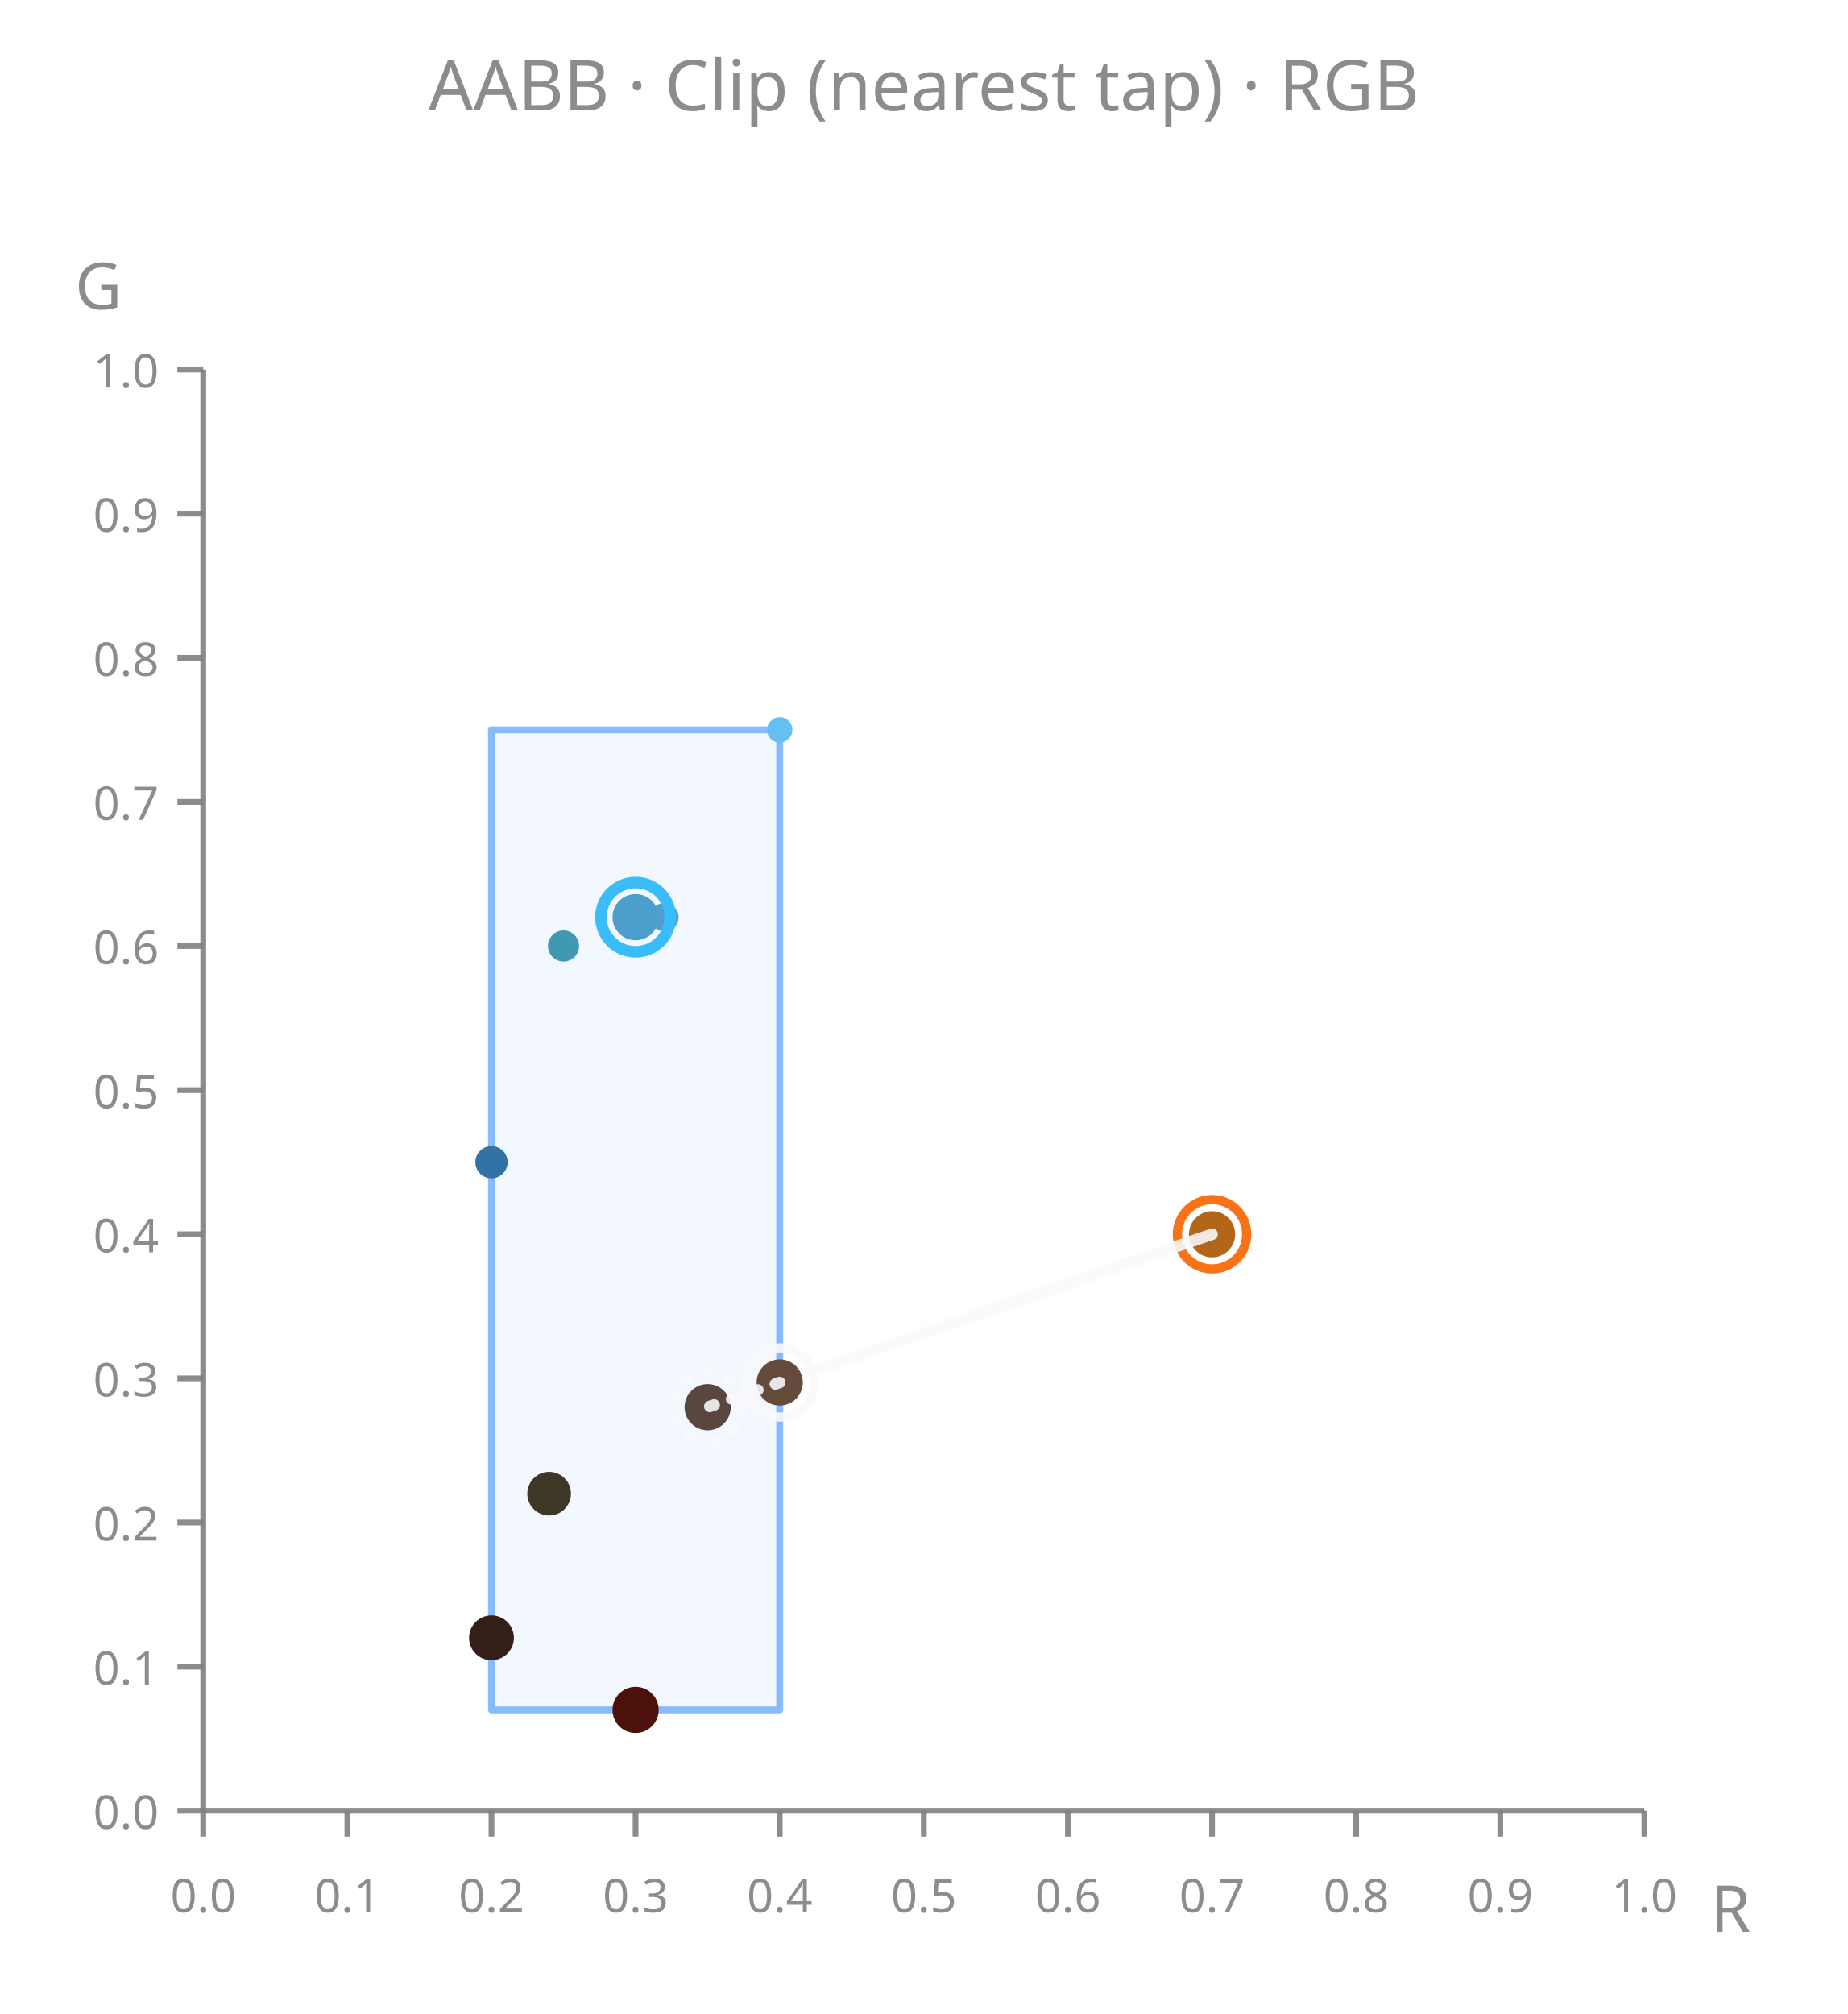
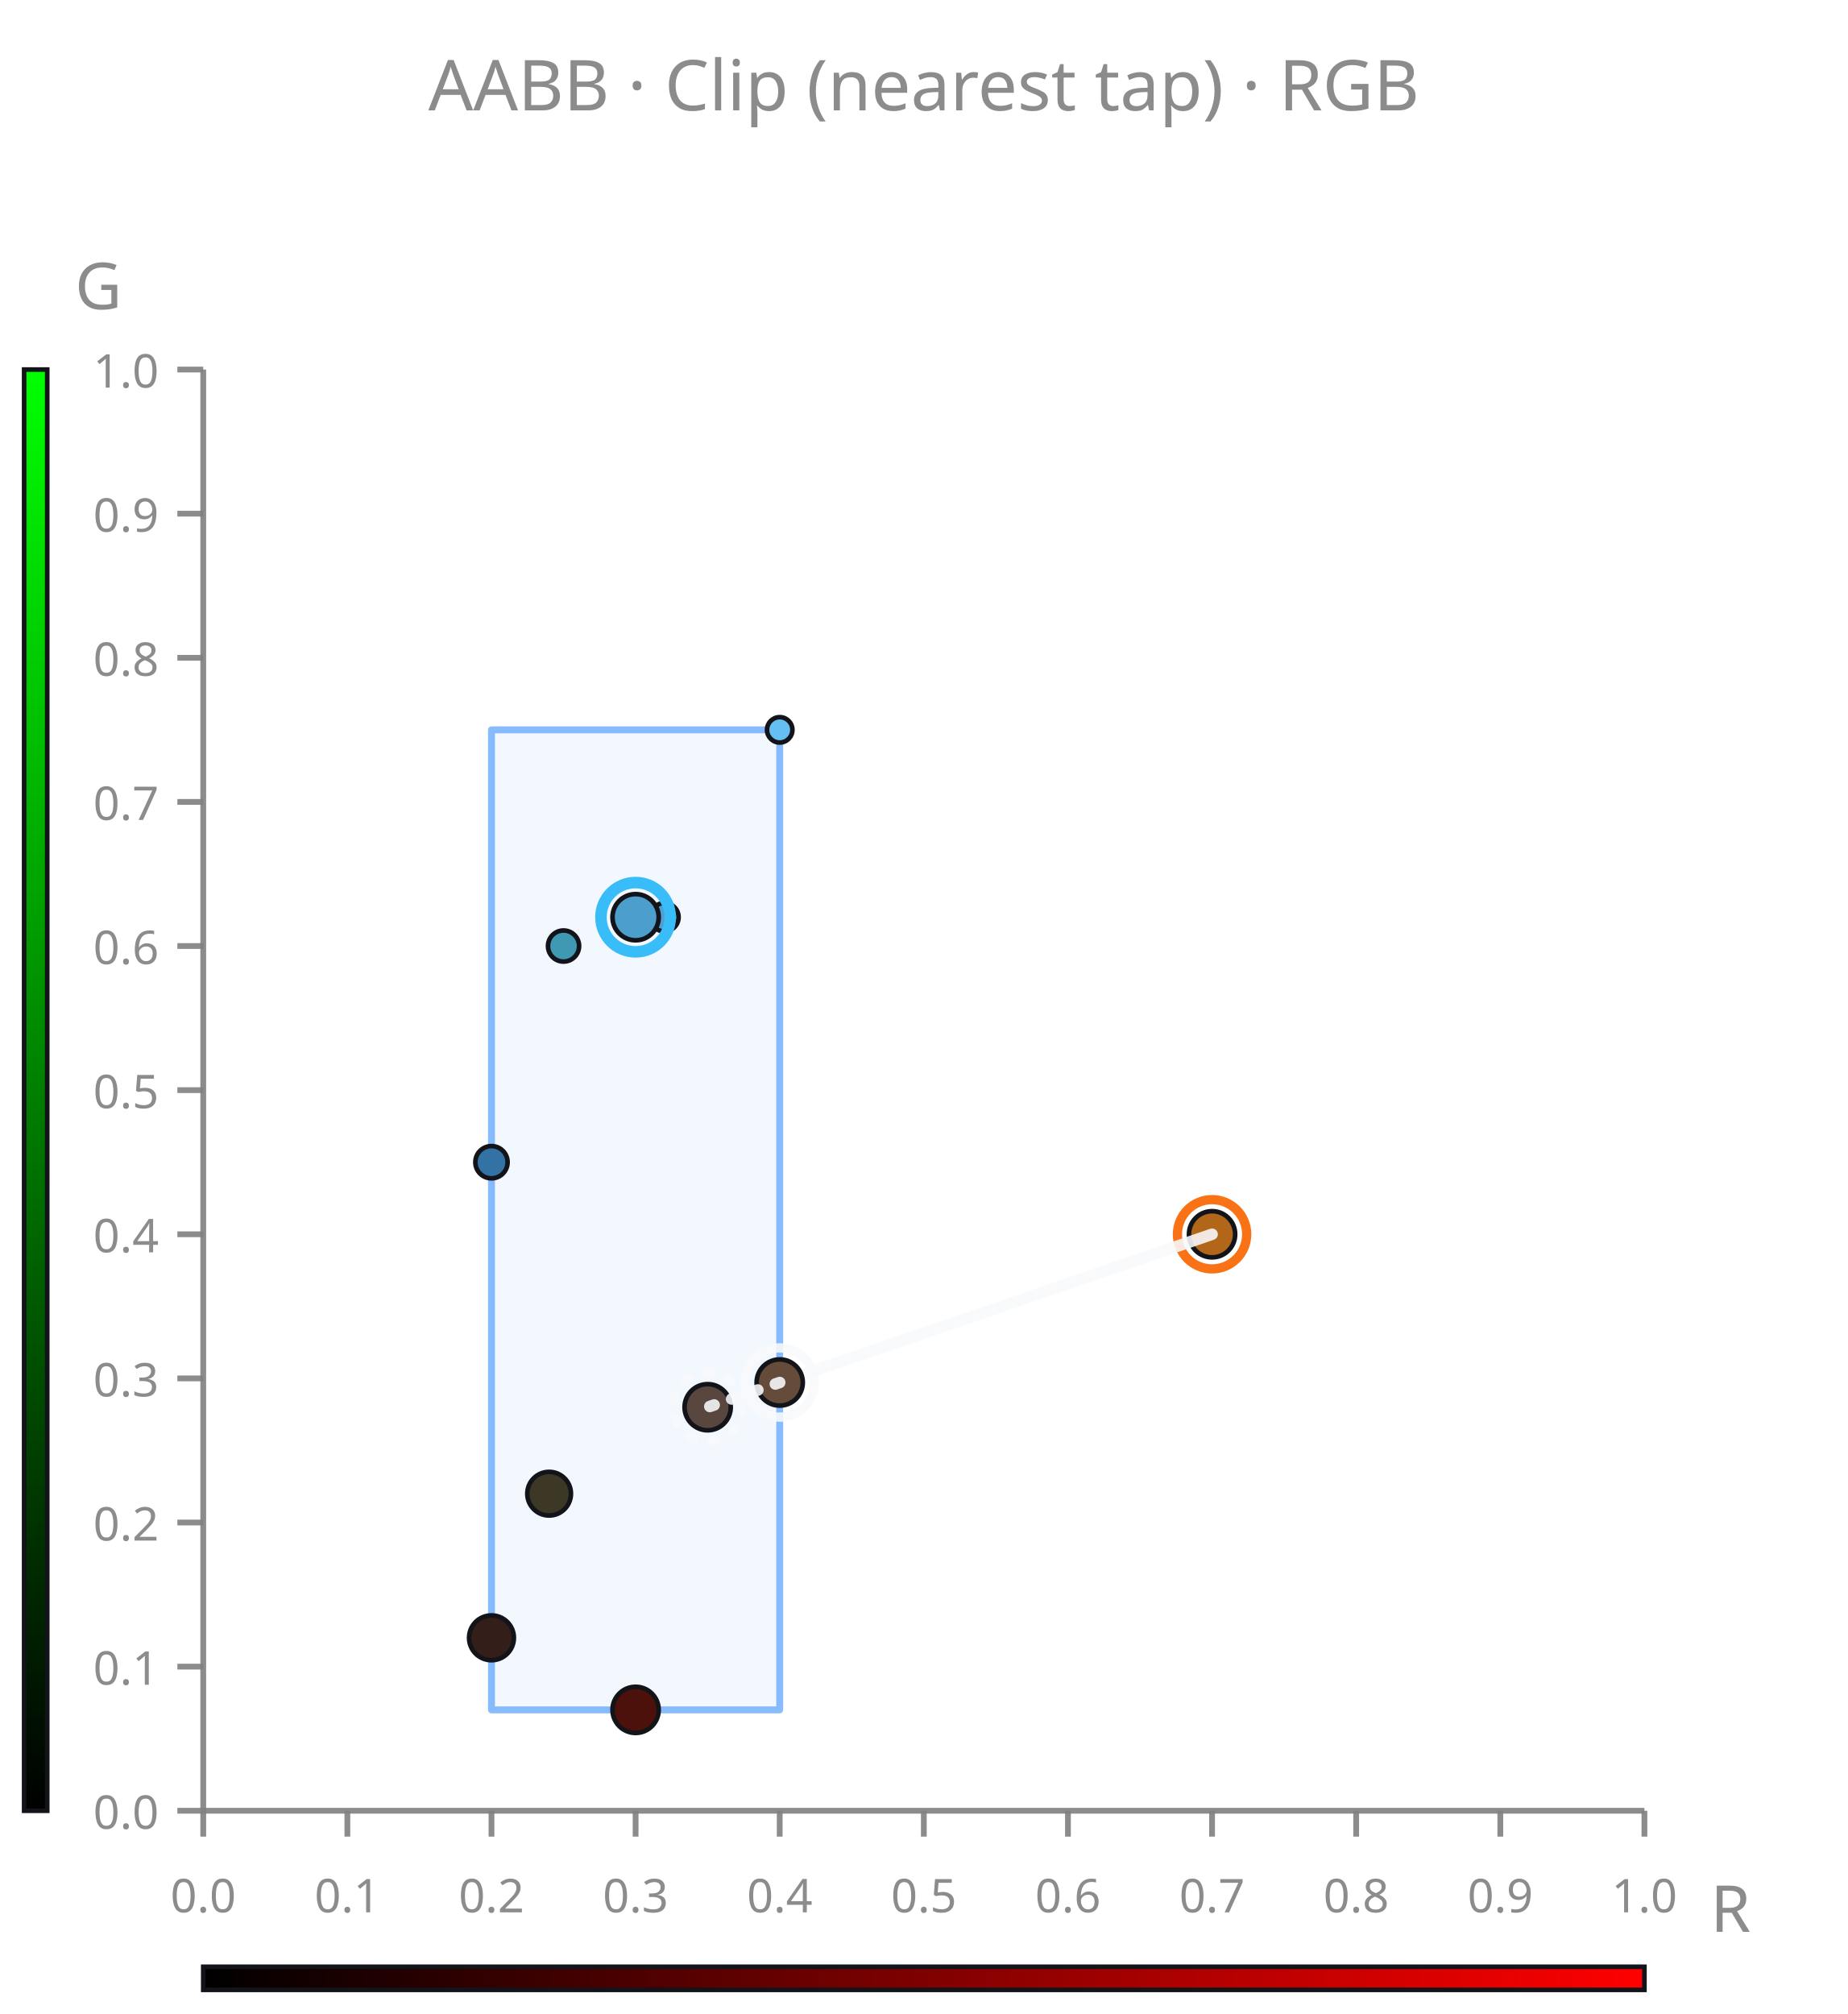
<svg xmlns="http://www.w3.org/2000/svg" baseProfile="full" height="436.0px" version="1.1" viewBox="0,0,400.0,436.0" width="400.0px">
-   <defs />
+   <defs>
+     <linearGradient gradientUnits="userSpaceOnUse" id="plotGradY_2_0_1" x1="7.724" x2="7.724" y1="80" y2="392.0">
+       <stop offset="0" stop-color="rgb(0,255,0)" />
+       <stop offset="1" stop-color="rgb(0,0,0)" />
+     </linearGradient>
+     <linearGradient gradientUnits="userSpaceOnUse" id="plotGradX_2_0_1" x1="44.0" x2="356" y1="428.276" y2="428.276">
+       <stop offset="0" stop-color="rgb(0,0,0)" />
+       <stop offset="1" stop-color="rgb(255,0,0)" />
+     </linearGradient>
+   </defs>
  <g class="layer_bg" />
  <g class="layer_boundary">
    <polygon fill="rgba(59,130,246,0.06)" points="106.4,370.16 168.8,370.16 168.8,158 106.4,158" stroke="rgba(96,165,250,0.75)" stroke-linejoin="round" stroke-width="1.5" />
  </g>
  <g class="layer_axes">
    <line fill="none" stroke="rgba(128,128,128,0.9)" stroke-width="1.25" x1="44.0" x2="356" y1="392.0" y2="392.0" />
    <line fill="none" stroke="rgba(128,128,128,0.9)" stroke-width="1.25" x1="44.0" x2="44.0" y1="392.0" y2="80" />
    <line fill="none" stroke="rgba(128,128,128,0.9)" stroke-width="1.25" x1="44.0" x2="44.0" y1="392.0" y2="397.6" />
    <text dominant-baseline="hanging" fill="rgba(128,128,128,0.9)" font-family="sans-serif" font-size="10.08" text-anchor="middle" x="44.0" y="406.168">0.0</text>
    <line fill="none" stroke="rgba(128,128,128,0.9)" stroke-width="1.25" x1="75.2" x2="75.2" y1="392.0" y2="397.6" />
    <text dominant-baseline="hanging" fill="rgba(128,128,128,0.9)" font-family="sans-serif" font-size="10.08" text-anchor="middle" x="75.2" y="406.168">0.1</text>
    <line fill="none" stroke="rgba(128,128,128,0.9)" stroke-width="1.25" x1="106.4" x2="106.4" y1="392.0" y2="397.6" />
    <text dominant-baseline="hanging" fill="rgba(128,128,128,0.9)" font-family="sans-serif" font-size="10.08" text-anchor="middle" x="106.4" y="406.168">0.2</text>
    <line fill="none" stroke="rgba(128,128,128,0.9)" stroke-width="1.25" x1="137.6" x2="137.6" y1="392.0" y2="397.6" />
    <text dominant-baseline="hanging" fill="rgba(128,128,128,0.9)" font-family="sans-serif" font-size="10.08" text-anchor="middle" x="137.6" y="406.168">0.3</text>
    <line fill="none" stroke="rgba(128,128,128,0.9)" stroke-width="1.25" x1="168.8" x2="168.8" y1="392.0" y2="397.6" />
    <text dominant-baseline="hanging" fill="rgba(128,128,128,0.9)" font-family="sans-serif" font-size="10.08" text-anchor="middle" x="168.8" y="406.168">0.4</text>
    <line fill="none" stroke="rgba(128,128,128,0.9)" stroke-width="1.25" x1="200" x2="200" y1="392.0" y2="397.6" />
    <text dominant-baseline="hanging" fill="rgba(128,128,128,0.9)" font-family="sans-serif" font-size="10.08" text-anchor="middle" x="200" y="406.168">0.5</text>
    <line fill="none" stroke="rgba(128,128,128,0.9)" stroke-width="1.25" x1="231.2" x2="231.2" y1="392.0" y2="397.6" />
    <text dominant-baseline="hanging" fill="rgba(128,128,128,0.9)" font-family="sans-serif" font-size="10.08" text-anchor="middle" x="231.2" y="406.168">0.6</text>
    <line fill="none" stroke="rgba(128,128,128,0.9)" stroke-width="1.25" x1="262.4" x2="262.4" y1="392.0" y2="397.6" />
    <text dominant-baseline="hanging" fill="rgba(128,128,128,0.9)" font-family="sans-serif" font-size="10.08" text-anchor="middle" x="262.4" y="406.168">0.7</text>
    <line fill="none" stroke="rgba(128,128,128,0.9)" stroke-width="1.25" x1="293.6" x2="293.6" y1="392.0" y2="397.6" />
    <text dominant-baseline="hanging" fill="rgba(128,128,128,0.9)" font-family="sans-serif" font-size="10.08" text-anchor="middle" x="293.6" y="406.168">0.8</text>
    <line fill="none" stroke="rgba(128,128,128,0.9)" stroke-width="1.25" x1="324.8" x2="324.8" y1="392.0" y2="397.6" />
    <text dominant-baseline="hanging" fill="rgba(128,128,128,0.9)" font-family="sans-serif" font-size="10.08" text-anchor="middle" x="324.8" y="406.168">0.9</text>
    <line fill="none" stroke="rgba(128,128,128,0.9)" stroke-width="1.25" x1="356" x2="356" y1="392.0" y2="397.6" />
    <text dominant-baseline="hanging" fill="rgba(128,128,128,0.9)" font-family="sans-serif" font-size="10.08" text-anchor="middle" x="356" y="406.168">1.0</text>
    <line fill="none" stroke="rgba(128,128,128,0.9)" stroke-width="1.25" x1="44.0" x2="38.4" y1="392.0" y2="392.0" />
    <text dominant-baseline="central" fill="rgba(128,128,128,0.9)" font-family="sans-serif" font-size="10.08" text-anchor="end" x="34.4" y="392.0">0.0</text>
    <line fill="none" stroke="rgba(128,128,128,0.9)" stroke-width="1.25" x1="44.0" x2="38.4" y1="360.8" y2="360.8" />
    <text dominant-baseline="central" fill="rgba(128,128,128,0.9)" font-family="sans-serif" font-size="10.08" text-anchor="end" x="34.4" y="360.8">0.1</text>
    <line fill="none" stroke="rgba(128,128,128,0.9)" stroke-width="1.25" x1="44.0" x2="38.4" y1="329.6" y2="329.6" />
    <text dominant-baseline="central" fill="rgba(128,128,128,0.9)" font-family="sans-serif" font-size="10.08" text-anchor="end" x="34.4" y="329.6">0.2</text>
    <line fill="none" stroke="rgba(128,128,128,0.9)" stroke-width="1.25" x1="44.0" x2="38.4" y1="298.4" y2="298.4" />
    <text dominant-baseline="central" fill="rgba(128,128,128,0.9)" font-family="sans-serif" font-size="10.08" text-anchor="end" x="34.4" y="298.4">0.3</text>
    <line fill="none" stroke="rgba(128,128,128,0.9)" stroke-width="1.25" x1="44.0" x2="38.4" y1="267.2" y2="267.2" />
    <text dominant-baseline="central" fill="rgba(128,128,128,0.9)" font-family="sans-serif" font-size="10.08" text-anchor="end" x="34.4" y="267.2">0.4</text>
    <line fill="none" stroke="rgba(128,128,128,0.9)" stroke-width="1.25" x1="44.0" x2="38.4" y1="236" y2="236" />
    <text dominant-baseline="central" fill="rgba(128,128,128,0.9)" font-family="sans-serif" font-size="10.08" text-anchor="end" x="34.4" y="236">0.5</text>
    <line fill="none" stroke="rgba(128,128,128,0.9)" stroke-width="1.25" x1="44.0" x2="38.4" y1="204.8" y2="204.8" />
    <text dominant-baseline="central" fill="rgba(128,128,128,0.9)" font-family="sans-serif" font-size="10.08" text-anchor="end" x="34.4" y="204.8">0.6</text>
    <line fill="none" stroke="rgba(128,128,128,0.9)" stroke-width="1.25" x1="44.0" x2="38.4" y1="173.6" y2="173.6" />
    <text dominant-baseline="central" fill="rgba(128,128,128,0.9)" font-family="sans-serif" font-size="10.08" text-anchor="end" x="34.4" y="173.6">0.7</text>
    <line fill="none" stroke="rgba(128,128,128,0.9)" stroke-width="1.25" x1="44.0" x2="38.4" y1="142.4" y2="142.4" />
    <text dominant-baseline="central" fill="rgba(128,128,128,0.9)" font-family="sans-serif" font-size="10.08" text-anchor="end" x="34.4" y="142.4">0.8</text>
    <line fill="none" stroke="rgba(128,128,128,0.9)" stroke-width="1.25" x1="44.0" x2="38.4" y1="111.2" y2="111.2" />
    <text dominant-baseline="central" fill="rgba(128,128,128,0.9)" font-family="sans-serif" font-size="10.08" text-anchor="end" x="34.4" y="111.2">0.9</text>
    <line fill="none" stroke="rgba(128,128,128,0.9)" stroke-width="1.25" x1="44.0" x2="38.4" y1="80" y2="80" />
    <text dominant-baseline="central" fill="rgba(128,128,128,0.9)" font-family="sans-serif" font-size="10.08" text-anchor="end" x="34.4" y="80">1.0</text>
    <text fill="rgba(128,128,128,0.9)" font-family="sans-serif" font-size="14" x="370.3" y="418.208">R</text>
    <text fill="rgba(128,128,128,0.9)" font-family="sans-serif" font-size="14" x="16.224" y="66.928">G</text>
+     <rect fill="url(#plotGradY_2_0_1) none" height="312" shape-rendering="geometricPrecision" stroke="rgba(18,20,26,1.0)" stroke-width="1.0" width="5.0" x="5.224" y="80" />
+     <rect fill="url(#plotGradX_2_0_1) none" height="5.0" shape-rendering="geometricPrecision" stroke="rgba(18,20,26,1.0)" stroke-width="1.0" width="312" x="44.0" y="425.776" />
  </g>
  <g class="layer_dots">
-     <circle cx="168.8" cy="158" fill="rgb(102,191,242)" r="2.75" stroke="none" />
-     <circle cx="143.84" cy="198.56" fill="rgb(81,158,209)" r="3.071" stroke="none" />
-     <circle cx="137.6" cy="198.56" fill="rgb(76,158,204)" r="5.0" stroke="none" />
-     <circle cx="122" cy="204.8" fill="rgb(63,153,178)" r="3.368" stroke="none" />
-     <circle cx="106.4" cy="251.6" fill="rgb(51,114,165)" r="3.492" stroke="none" />
-     <circle cx="153.2" cy="304.64" fill="rgb(89,71,63)" r="4.481" stroke="none" />
-     <circle cx="118.88" cy="323.36" fill="rgb(61,56,38)" r="4.728" stroke="none" />
-     <circle cx="106.4" cy="354.56" fill="rgb(51,30,25)" r="4.852" stroke="none" />
-     <circle cx="137.6" cy="370.16" fill="rgb(76,17,10)" r="5.0" stroke="none" />
-     <circle cx="262.4" cy="267.2" fill="rgb(178,102,25)" r="5.0" stroke="none" />
-     <circle cx="153.2" cy="304.64" fill="rgb(89,71,63)" r="5.0" stroke="none" />
+     <circle cx="168.8" cy="158" fill="rgb(102,191,242)" r="2.75" stroke="rgba(18,20,26,1.0)" stroke-width="1.0" />
+     <circle cx="143.84" cy="198.56" fill="rgb(81,158,209)" r="3.071" stroke="rgba(18,20,26,1.0)" stroke-width="1.0" />
+     <circle cx="137.6" cy="198.56" fill="rgb(76,158,204)" r="5.0" stroke="rgba(18,20,26,1.0)" stroke-width="1.0" />
+     <circle cx="122" cy="204.8" fill="rgb(63,153,178)" r="3.368" stroke="rgba(18,20,26,1.0)" stroke-width="1.0" />
+     <circle cx="106.4" cy="251.6" fill="rgb(51,114,165)" r="3.492" stroke="rgba(18,20,26,1.0)" stroke-width="1.0" />
+     <circle cx="153.2" cy="304.64" fill="rgb(89,71,63)" r="4.481" stroke="rgba(18,20,26,1.0)" stroke-width="1.0" />
+     <circle cx="118.88" cy="323.36" fill="rgb(61,56,38)" r="4.728" stroke="rgba(18,20,26,1.0)" stroke-width="1.0" />
+     <circle cx="106.4" cy="354.56" fill="rgb(51,30,25)" r="4.852" stroke="rgba(18,20,26,1.0)" stroke-width="1.0" />
+     <circle cx="137.6" cy="370.16" fill="rgb(76,17,10)" r="5.0" stroke="rgba(18,20,26,1.0)" stroke-width="1.0" />
+     <circle cx="262.4" cy="267.2" fill="rgb(178,102,25)" r="5.0" stroke="rgba(18,20,26,1.0)" stroke-width="1.0" />
+     <circle cx="153.2" cy="304.64" fill="rgb(89,71,63)" r="5.0" stroke="rgba(18,20,26,1.0)" stroke-width="1.0" />
  </g>
  <g class="layer_overlay">
    <circle cx="137.6" cy="198.56" fill="none" r="7.5" stroke="rgba(56,189,248,1.0)" stroke-width="2.5" />
    <circle cx="262.4" cy="267.2" fill="none" r="7.5" stroke="rgba(249,115,22,1.0)" stroke-width="2.0" />
    <line stroke="rgba(248,250,252,0.88)" stroke-linecap="round" stroke-width="2.5" x1="262.4" x2="168.8" y1="267.2" y2="299.291" />
-     <circle cx="168.8" cy="299.291" fill="rgb(101,75,58)" r="5.0" stroke="none" />
+     <circle cx="168.8" cy="299.291" fill="rgb(101,75,58)" r="5.0" stroke="rgba(18,20,26,1.0)" stroke-width="1.0" />
    <circle cx="168.8" cy="299.291" fill="none" r="7.5" stroke="rgba(248,250,252,0.88)" stroke-width="2.0" />
    <line fill="none" stroke="rgba(248,250,252,0.88)" stroke-dasharray="1 4" stroke-linecap="round" stroke-width="2.5" x1="168.8" x2="153.2" y1="299.291" y2="304.64" />
    <circle cx="153.2" cy="304.64" fill="none" r="7.5" stroke="rgba(248,250,252,0.88)" stroke-dasharray="1 4" stroke-linecap="round" stroke-width="2.0" />
  </g>
  <g class="layer_header">
    <text dominant-baseline="central" fill="rgba(128,128,128,0.9)" font-family="sans-serif" font-size="15.2" text-anchor="middle" x="200.0" y="18.0">AABB · Clip (nearest tap) · RGB</text>
  </g>
</svg>
